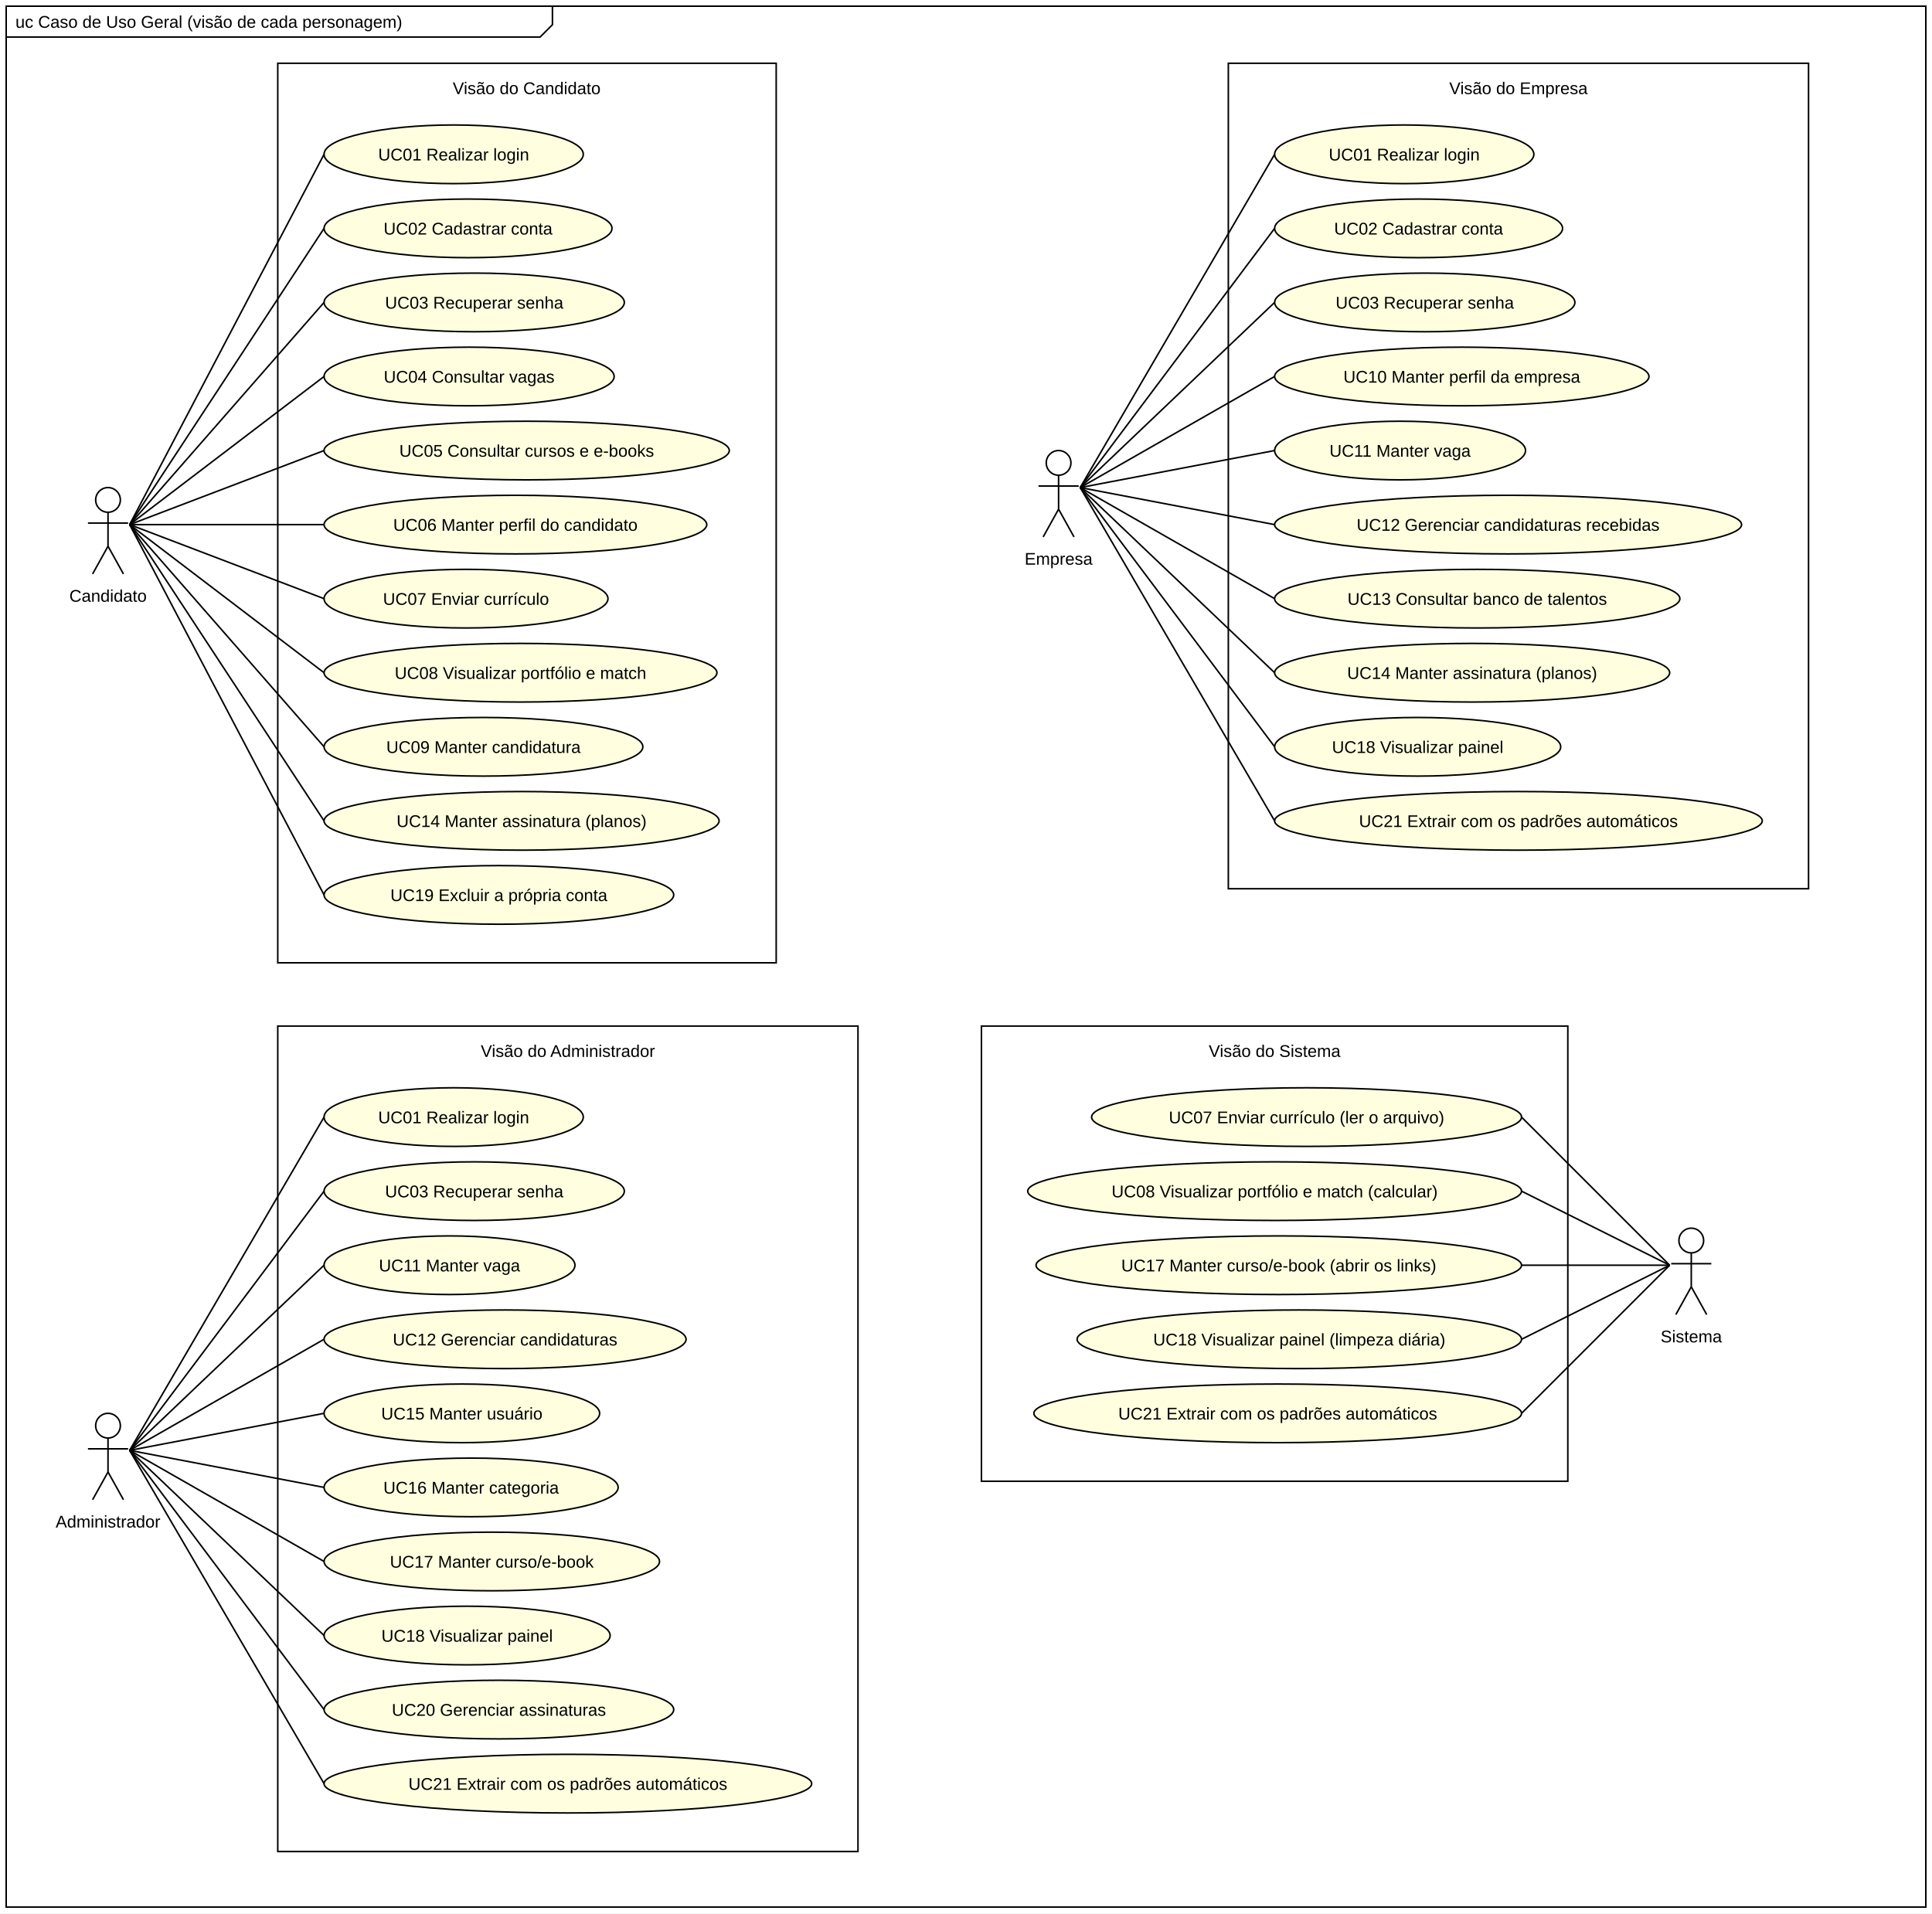
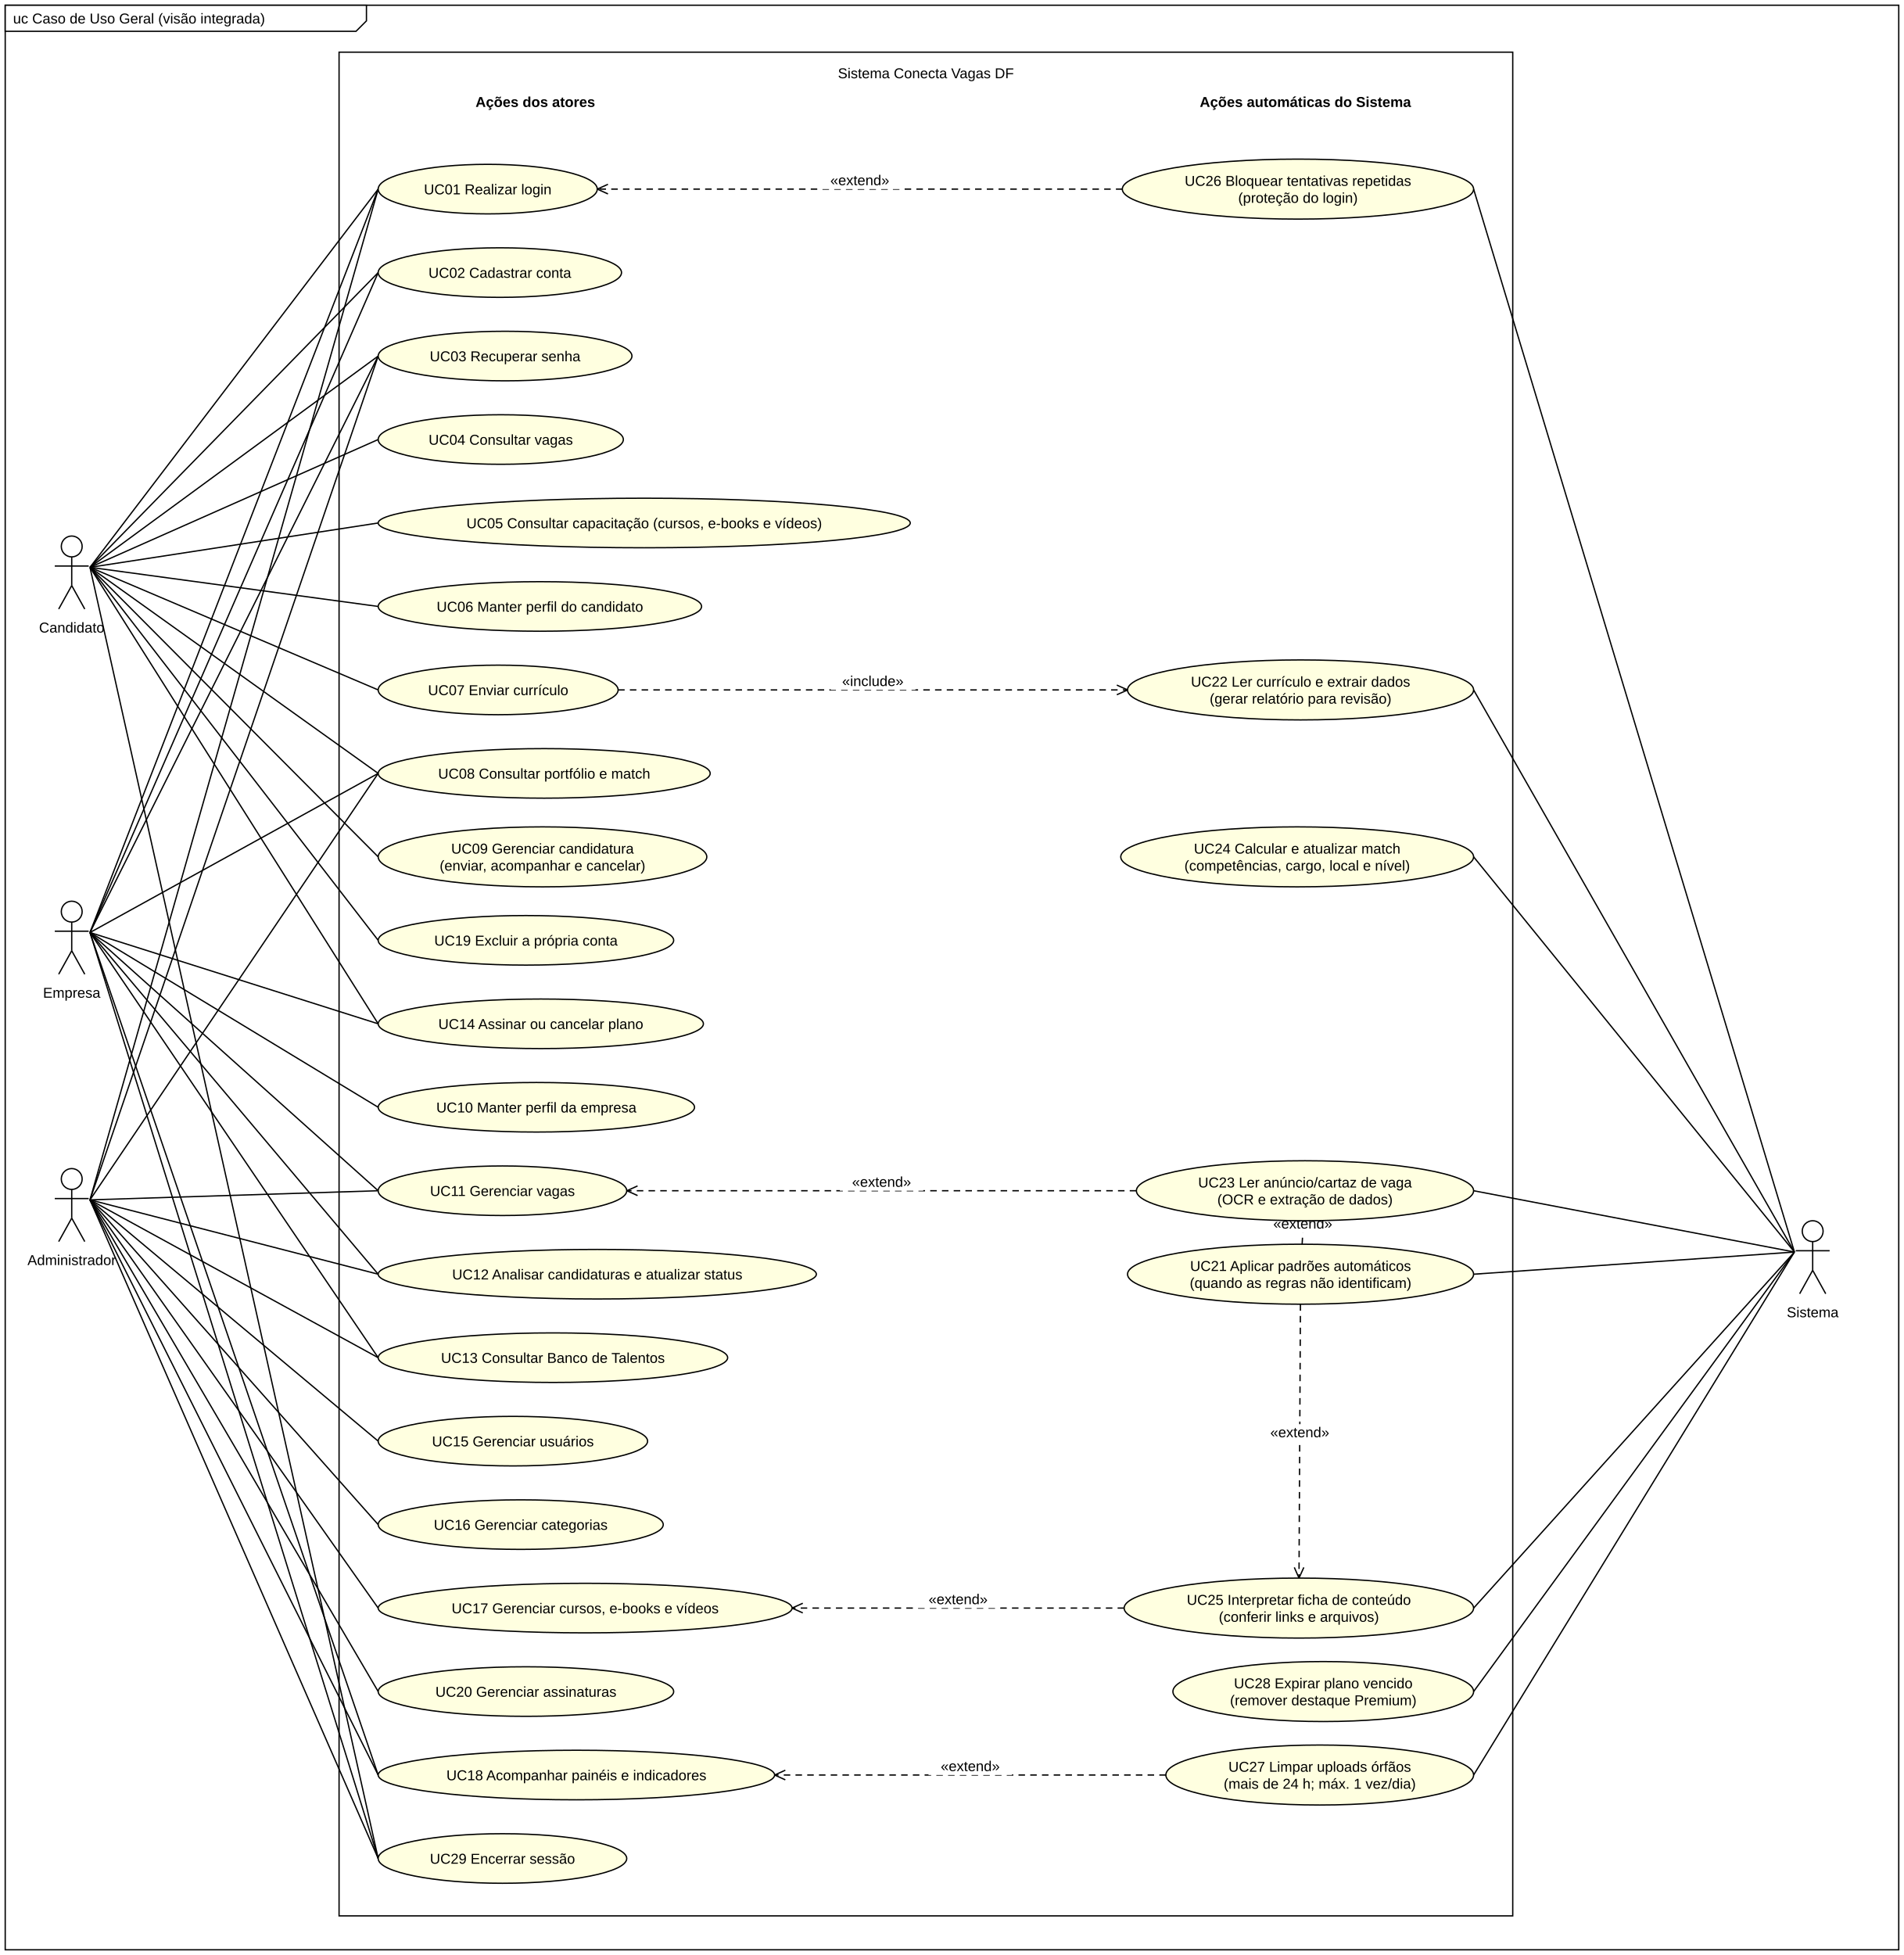
- <svg xmlns="http://www.w3.org/2000/svg" width="1252" height="1240" viewBox="0 0 1252 1240">
-   <rect x="0" y="0" width="1252" height="1240" fill="#fff" />
-   <rect x="4" y="4" width="1244" height="1232" fill="none" stroke="#000" stroke-width="1" />
-   <polygon points="4,4 358,4 358,16 350,24 4,24" fill="#fff" stroke="#000" stroke-width="1" />
-   <text x="10" y="18" font-family="Arial, Helvetica, sans-serif" font-size="11" text-anchor="start">uc Caso de Uso Geral (visão de cada personagem)</text>
-   <g transform="translate(10,30)">
-     <rect x="0" y="0" width="563" height="624" fill="#fff" />
-     <rect x="170" y="11" width="323" height="583" fill="#fff" stroke="#000" stroke-width="1" />
-     <text x="331.3" y="31" font-family="Arial, Helvetica, sans-serif" font-size="11" text-anchor="middle">Visão do Candidato</text>
-     <line x1="74" y1="310" x2="200" y2="70" stroke="#000" stroke-width="1" />
-     <line x1="74" y1="310" x2="200" y2="118" stroke="#000" stroke-width="1" />
-     <line x1="74" y1="310" x2="200" y2="166" stroke="#000" stroke-width="1" />
-     <line x1="74" y1="310" x2="200" y2="214" stroke="#000" stroke-width="1" />
-     <line x1="74" y1="310" x2="200" y2="262" stroke="#000" stroke-width="1" />
-     <line x1="74" y1="310" x2="200" y2="310" stroke="#000" stroke-width="1" />
-     <line x1="74" y1="310" x2="200" y2="358" stroke="#000" stroke-width="1" />
-     <line x1="74" y1="310" x2="200" y2="406" stroke="#000" stroke-width="1" />
-     <line x1="74" y1="310" x2="200" y2="454" stroke="#000" stroke-width="1" />
-     <line x1="74" y1="310" x2="200" y2="502" stroke="#000" stroke-width="1" />
-     <line x1="74" y1="310" x2="200" y2="550" stroke="#000" stroke-width="1" />
-     <ellipse cx="284" cy="70" rx="84" ry="19" fill="#FFFFE0" stroke="#000" stroke-width="1" />
-     <text x="284" y="74" font-family="Arial, Helvetica, sans-serif" font-size="11" text-anchor="middle">UC01 Realizar login</text>
-     <ellipse cx="293.3" cy="118" rx="93.3" ry="19" fill="#FFFFE0" stroke="#000" stroke-width="1" />
-     <text x="293.3" y="122" font-family="Arial, Helvetica, sans-serif" font-size="11" text-anchor="middle">UC02 Cadastrar conta</text>
-     <ellipse cx="297.3" cy="166" rx="97.3" ry="19" fill="#FFFFE0" stroke="#000" stroke-width="1" />
-     <text x="297.3" y="170" font-family="Arial, Helvetica, sans-serif" font-size="11" text-anchor="middle">UC03 Recuperar senha</text>
-     <ellipse cx="294" cy="214" rx="94" ry="19" fill="#FFFFE0" stroke="#000" stroke-width="1" />
-     <text x="294" y="218" font-family="Arial, Helvetica, sans-serif" font-size="11" text-anchor="middle">UC04 Consultar vagas</text>
-     <ellipse cx="331.3" cy="262" rx="131.3" ry="19" fill="#FFFFE0" stroke="#000" stroke-width="1" />
-     <text x="331.3" y="266" font-family="Arial, Helvetica, sans-serif" font-size="11" text-anchor="middle">UC05 Consultar cursos e e-books</text>
-     <ellipse cx="324" cy="310" rx="124" ry="19" fill="#FFFFE0" stroke="#000" stroke-width="1" />
-     <text x="324" y="314" font-family="Arial, Helvetica, sans-serif" font-size="11" text-anchor="middle">UC06 Manter perfil do candidato</text>
-     <ellipse cx="292" cy="358" rx="92" ry="19" fill="#FFFFE0" stroke="#000" stroke-width="1" />
-     <text x="292" y="362" font-family="Arial, Helvetica, sans-serif" font-size="11" text-anchor="middle">UC07 Enviar currículo</text>
-     <ellipse cx="327.3" cy="406" rx="127.3" ry="19" fill="#FFFFE0" stroke="#000" stroke-width="1" />
-     <text x="327.3" y="410" font-family="Arial, Helvetica, sans-serif" font-size="11" text-anchor="middle">UC08 Visualizar portfólio e match</text>
-     <ellipse cx="303.3" cy="454" rx="103.3" ry="19" fill="#FFFFE0" stroke="#000" stroke-width="1" />
-     <text x="303.3" y="458" font-family="Arial, Helvetica, sans-serif" font-size="11" text-anchor="middle">UC09 Manter candidatura</text>
-     <ellipse cx="328" cy="502" rx="128" ry="19" fill="#FFFFE0" stroke="#000" stroke-width="1" />
-     <text x="328" y="506" font-family="Arial, Helvetica, sans-serif" font-size="11" text-anchor="middle">UC14 Manter assinatura (planos)</text>
-     <ellipse cx="313.3" cy="550" rx="113.3" ry="19" fill="#FFFFE0" stroke="#000" stroke-width="1" />
-     <text x="313.3" y="554" font-family="Arial, Helvetica, sans-serif" font-size="11" text-anchor="middle">UC19 Excluir a própria conta</text>
-     <g stroke="#000" stroke-width="1" fill="none">
-       <circle cx="60" cy="294" r="8" fill="#fff" />
-       <line x1="60" y1="302" x2="60" y2="324" />
-       <line x1="47" y1="309" x2="73" y2="309" />
-       <line x1="60" y1="324" x2="50" y2="342" />
-       <line x1="60" y1="324" x2="70" y2="342" />
-     </g>
-     <text x="60" y="360" font-family="Arial, Helvetica, sans-serif" font-size="11" text-anchor="middle">Candidato</text>
+ <svg xmlns="http://www.w3.org/2000/svg" width="1460" height="1499" viewBox="0 0 1460 1499">
+   <rect x="0" y="0" width="1460" height="1499" fill="#fff" />
+   <rect x="4" y="4" width="1452" height="1491" fill="none" stroke="#000" stroke-width="1" />
+   <polygon points="4,4 281,4 281,16 273,24 4,24" fill="#fff" stroke="#000" stroke-width="1" />
+   <text x="10" y="18" font-family="Arial, Helvetica, sans-serif" font-size="11" text-anchor="start">uc Caso de Uso Geral (visão integrada)</text>
+   <rect x="260" y="40" width="900" height="1429" fill="#fff" stroke="#000" stroke-width="1" />
+   <text x="710" y="60" font-family="Arial, Helvetica, sans-serif" font-size="11" text-anchor="middle">Sistema Conecta Vagas DF</text>
+   <text x="410.5" y="82" font-family="Arial, Helvetica, sans-serif" font-size="11" text-anchor="middle" font-weight="bold">Ações dos atores</text>
+   <text x="1001" y="82" font-family="Arial, Helvetica, sans-serif" font-size="11" text-anchor="middle" font-weight="bold">Ações automáticas do Sistema</text>
+   <line x1="69" y1="435" x2="290" y2="145" stroke="#000" stroke-width="1" />
+   <line x1="69" y1="715" x2="290" y2="145" stroke="#000" stroke-width="1" />
+   <line x1="69" y1="920" x2="290" y2="145" stroke="#000" stroke-width="1" />
+   <line x1="69" y1="435" x2="290" y2="1425" stroke="#000" stroke-width="1" />
+   <line x1="69" y1="715" x2="290" y2="1425" stroke="#000" stroke-width="1" />
+   <line x1="69" y1="920" x2="290" y2="1425" stroke="#000" stroke-width="1" />
+   <line x1="69" y1="435" x2="290" y2="209" stroke="#000" stroke-width="1" />
+   <line x1="69" y1="715" x2="290" y2="209" stroke="#000" stroke-width="1" />
+   <line x1="69" y1="435" x2="290" y2="273" stroke="#000" stroke-width="1" />
+   <line x1="69" y1="715" x2="290" y2="273" stroke="#000" stroke-width="1" />
+   <line x1="69" y1="920" x2="290" y2="273" stroke="#000" stroke-width="1" />
+   <line x1="69" y1="435" x2="290" y2="337" stroke="#000" stroke-width="1" />
+   <line x1="69" y1="435" x2="290" y2="401" stroke="#000" stroke-width="1" />
+   <line x1="69" y1="435" x2="290" y2="465" stroke="#000" stroke-width="1" />
+   <line x1="69" y1="435" x2="290" y2="529" stroke="#000" stroke-width="1" />
+   <line x1="69" y1="435" x2="290" y2="593" stroke="#000" stroke-width="1" />
+   <line x1="69" y1="715" x2="290" y2="593" stroke="#000" stroke-width="1" />
+   <line x1="69" y1="920" x2="290" y2="593" stroke="#000" stroke-width="1" />
+   <line x1="69" y1="435" x2="290" y2="657" stroke="#000" stroke-width="1" />
+   <line x1="69" y1="435" x2="290" y2="785" stroke="#000" stroke-width="1" />
+   <line x1="69" y1="435" x2="290" y2="721" stroke="#000" stroke-width="1" />
+   <line x1="69" y1="715" x2="290" y2="849" stroke="#000" stroke-width="1" />
+   <line x1="69" y1="715" x2="290" y2="913" stroke="#000" stroke-width="1" />
+   <line x1="69" y1="920" x2="290" y2="913" stroke="#000" stroke-width="1" />
+   <line x1="69" y1="715" x2="290" y2="977" stroke="#000" stroke-width="1" />
+   <line x1="69" y1="920" x2="290" y2="977" stroke="#000" stroke-width="1" />
+   <line x1="69" y1="715" x2="290" y2="1041" stroke="#000" stroke-width="1" />
+   <line x1="69" y1="920" x2="290" y2="1041" stroke="#000" stroke-width="1" />
+   <line x1="69" y1="715" x2="290" y2="785" stroke="#000" stroke-width="1" />
+   <line x1="69" y1="920" x2="290" y2="1105" stroke="#000" stroke-width="1" />
+   <line x1="69" y1="920" x2="290" y2="1169" stroke="#000" stroke-width="1" />
+   <line x1="69" y1="920" x2="290" y2="1233" stroke="#000" stroke-width="1" />
+   <line x1="69" y1="715" x2="290" y2="1361" stroke="#000" stroke-width="1" />
+   <line x1="69" y1="920" x2="290" y2="1361" stroke="#000" stroke-width="1" />
+   <line x1="69" y1="920" x2="290" y2="1297" stroke="#000" stroke-width="1" />
+   <line x1="1376" y1="960" x2="1130" y2="977" stroke="#000" stroke-width="1" />
+   <line x1="1376" y1="960" x2="1130" y2="529" stroke="#000" stroke-width="1" />
+   <line x1="1376" y1="960" x2="1130" y2="913" stroke="#000" stroke-width="1" />
+   <line x1="1376" y1="960" x2="1130" y2="657" stroke="#000" stroke-width="1" />
+   <line x1="1376" y1="960" x2="1130" y2="1233" stroke="#000" stroke-width="1" />
+   <line x1="1376" y1="960" x2="1130" y2="145" stroke="#000" stroke-width="1" />
+   <line x1="1376" y1="960" x2="1130" y2="1361" stroke="#000" stroke-width="1" />
+   <line x1="1376" y1="960" x2="1130" y2="1297" stroke="#000" stroke-width="1" />
+   <line x1="474" y1="529" x2="864.7" y2="529" stroke="#000" stroke-width="1" stroke-dasharray="5,4" />
+   <polyline points="856.4,532.7 864.7,529 856.4,525.3" fill="none" stroke="#000" stroke-width="1" />
+   <rect x="637" y="516" width="65" height="13" fill="#fff" />
+   <text x="669.3" y="526" font-family="Arial, Helvetica, sans-serif" font-size="11" text-anchor="middle">«include»</text>
+   <line x1="871.3" y1="913" x2="480.7" y2="913" stroke="#000" stroke-width="1" stroke-dasharray="5,4" />
+   <polyline points="488.9,909.3 480.7,913 488.9,916.7" fill="none" stroke="#000" stroke-width="1" />
+   <rect x="644" y="900" width="64" height="13" fill="#fff" />
+   <text x="676" y="910" font-family="Arial, Helvetica, sans-serif" font-size="11" text-anchor="middle">«extend»</text>
+   <line x1="998.5" y1="954" x2="999.5" y2="936" stroke="#000" stroke-width="1" stroke-dasharray="5,4" />
+   <polyline points="1002.7,944.4 999.5,936 995.4,944" fill="none" stroke="#000" stroke-width="1" />
+   <rect x="967" y="932" width="64" height="13" fill="#fff" />
+   <text x="999" y="942" font-family="Arial, Helvetica, sans-serif" font-size="11" text-anchor="middle">«extend»</text>
+   <line x1="997.2" y1="1000" x2="996.1" y2="1210" stroke="#000" stroke-width="1" stroke-dasharray="5,4" />
+   <polyline points="992.5,1201.8 996.1,1210 999.8,1201.8" fill="none" stroke="#000" stroke-width="1" />
+   <rect x="965" y="1092" width="64" height="13" fill="#fff" />
+   <text x="996.7" y="1102" font-family="Arial, Helvetica, sans-serif" font-size="11" text-anchor="middle">«extend»</text>
+   <line x1="860.7" y1="145" x2="458" y2="145" stroke="#000" stroke-width="1" stroke-dasharray="5,4" />
+   <polyline points="466.2,141.3 458,145 466.2,148.7" fill="none" stroke="#000" stroke-width="1" />
+   <rect x="627" y="132" width="64" height="13" fill="#fff" />
+   <text x="659.3" y="142" font-family="Arial, Helvetica, sans-serif" font-size="11" text-anchor="middle">«extend»</text>
+   <line x1="862" y1="1233" x2="607.3" y2="1233" stroke="#000" stroke-width="1" stroke-dasharray="5,4" />
+   <polyline points="615.6,1229.3 607.3,1233 615.6,1236.7" fill="none" stroke="#000" stroke-width="1" />
+   <rect x="703" y="1220" width="64" height="13" fill="#fff" />
+   <text x="734.7" y="1230" font-family="Arial, Helvetica, sans-serif" font-size="11" text-anchor="middle">«extend»</text>
+   <line x1="894" y1="1361" x2="594" y2="1361" stroke="#000" stroke-width="1" stroke-dasharray="5,4" />
+   <polyline points="602.2,1357.3 594,1361 602.2,1364.7" fill="none" stroke="#000" stroke-width="1" />
+   <rect x="712" y="1348" width="64" height="13" fill="#fff" />
+   <text x="744" y="1358" font-family="Arial, Helvetica, sans-serif" font-size="11" text-anchor="middle">«extend»</text>
+   <ellipse cx="374" cy="145" rx="84" ry="19" fill="#FFFFE0" stroke="#000" stroke-width="1" />
+   <text x="374" y="149" font-family="Arial, Helvetica, sans-serif" font-size="11" text-anchor="middle">UC01 Realizar login</text>
+   <ellipse cx="383.3" cy="209" rx="93.3" ry="19" fill="#FFFFE0" stroke="#000" stroke-width="1" />
+   <text x="383.3" y="213" font-family="Arial, Helvetica, sans-serif" font-size="11" text-anchor="middle">UC02 Cadastrar conta</text>
+   <ellipse cx="387.3" cy="273" rx="97.3" ry="19" fill="#FFFFE0" stroke="#000" stroke-width="1" />
+   <text x="387.3" y="277" font-family="Arial, Helvetica, sans-serif" font-size="11" text-anchor="middle">UC03 Recuperar senha</text>
+   <ellipse cx="384" cy="337" rx="94" ry="19" fill="#FFFFE0" stroke="#000" stroke-width="1" />
+   <text x="384" y="341" font-family="Arial, Helvetica, sans-serif" font-size="11" text-anchor="middle">UC04 Consultar vagas</text>
+   <ellipse cx="494" cy="401" rx="204" ry="19" fill="#FFFFE0" stroke="#000" stroke-width="1" />
+   <text x="494" y="405" font-family="Arial, Helvetica, sans-serif" font-size="11" text-anchor="middle">UC05 Consultar capacitação (cursos, e-books e vídeos)</text>
+   <ellipse cx="414" cy="465" rx="124" ry="19" fill="#FFFFE0" stroke="#000" stroke-width="1" />
+   <text x="414" y="469" font-family="Arial, Helvetica, sans-serif" font-size="11" text-anchor="middle">UC06 Manter perfil do candidato</text>
+   <ellipse cx="382" cy="529" rx="92" ry="19" fill="#FFFFE0" stroke="#000" stroke-width="1" />
+   <text x="382" y="533" font-family="Arial, Helvetica, sans-serif" font-size="11" text-anchor="middle">UC07 Enviar currículo</text>
+   <ellipse cx="417.3" cy="593" rx="127.3" ry="19" fill="#FFFFE0" stroke="#000" stroke-width="1" />
+   <text x="417.3" y="597" font-family="Arial, Helvetica, sans-serif" font-size="11" text-anchor="middle">UC08 Consultar portfólio e match</text>
+   <ellipse cx="416" cy="657" rx="126" ry="23" fill="#FFFFE0" stroke="#000" stroke-width="1" />
+   <text x="416" y="654.5" font-family="Arial, Helvetica, sans-serif" font-size="11" text-anchor="middle">UC09 Gerenciar candidatura</text>
+   <text x="416" y="667.5" font-family="Arial, Helvetica, sans-serif" font-size="11" text-anchor="middle">(enviar, acompanhar e cancelar)</text>
+   <ellipse cx="403.3" cy="721" rx="113.3" ry="19" fill="#FFFFE0" stroke="#000" stroke-width="1" />
+   <text x="403.3" y="725" font-family="Arial, Helvetica, sans-serif" font-size="11" text-anchor="middle">UC19 Excluir a própria conta</text>
+   <ellipse cx="414.7" cy="785" rx="124.7" ry="19" fill="#FFFFE0" stroke="#000" stroke-width="1" />
+   <text x="414.7" y="789" font-family="Arial, Helvetica, sans-serif" font-size="11" text-anchor="middle">UC14 Assinar ou cancelar plano</text>
+   <ellipse cx="411.3" cy="849" rx="121.3" ry="19" fill="#FFFFE0" stroke="#000" stroke-width="1" />
+   <text x="411.3" y="853" font-family="Arial, Helvetica, sans-serif" font-size="11" text-anchor="middle">UC10 Manter perfil da empresa</text>
+   <ellipse cx="385.3" cy="913" rx="95.3" ry="19" fill="#FFFFE0" stroke="#000" stroke-width="1" />
+   <text x="385.3" y="917" font-family="Arial, Helvetica, sans-serif" font-size="11" text-anchor="middle">UC11 Gerenciar vagas</text>
+   <ellipse cx="458" cy="977" rx="168" ry="19" fill="#FFFFE0" stroke="#000" stroke-width="1" />
+   <text x="458" y="981" font-family="Arial, Helvetica, sans-serif" font-size="11" text-anchor="middle">UC12 Analisar candidaturas e atualizar status</text>
+   <ellipse cx="424" cy="1041" rx="134" ry="19" fill="#FFFFE0" stroke="#000" stroke-width="1" />
+   <text x="424" y="1045" font-family="Arial, Helvetica, sans-serif" font-size="11" text-anchor="middle">UC13 Consultar Banco de Talentos</text>
+   <ellipse cx="393.3" cy="1105" rx="103.3" ry="19" fill="#FFFFE0" stroke="#000" stroke-width="1" />
+   <text x="393.3" y="1109" font-family="Arial, Helvetica, sans-serif" font-size="11" text-anchor="middle">UC15 Gerenciar usuários</text>
+   <ellipse cx="399.3" cy="1169" rx="109.3" ry="19" fill="#FFFFE0" stroke="#000" stroke-width="1" />
+   <text x="399.3" y="1173" font-family="Arial, Helvetica, sans-serif" font-size="11" text-anchor="middle">UC16 Gerenciar categorias</text>
+   <ellipse cx="448.7" cy="1233" rx="158.7" ry="19" fill="#FFFFE0" stroke="#000" stroke-width="1" />
+   <text x="448.7" y="1237" font-family="Arial, Helvetica, sans-serif" font-size="11" text-anchor="middle">UC17 Gerenciar cursos, e-books e vídeos</text>
+   <ellipse cx="403.3" cy="1297" rx="113.3" ry="19" fill="#FFFFE0" stroke="#000" stroke-width="1" />
+   <text x="403.3" y="1301" font-family="Arial, Helvetica, sans-serif" font-size="11" text-anchor="middle">UC20 Gerenciar assinaturas</text>
+   <ellipse cx="442" cy="1361" rx="152" ry="19" fill="#FFFFE0" stroke="#000" stroke-width="1" />
+   <text x="442" y="1365" font-family="Arial, Helvetica, sans-serif" font-size="11" text-anchor="middle">UC18 Acompanhar painéis e indicadores</text>
+   <ellipse cx="385.3" cy="1425" rx="95.3" ry="19" fill="#FFFFE0" stroke="#000" stroke-width="1" />
+   <text x="385.3" y="1429" font-family="Arial, Helvetica, sans-serif" font-size="11" text-anchor="middle">UC29 Encerrar sessão</text>
+   <ellipse cx="997.3" cy="977" rx="132.7" ry="23" fill="#FFFFE0" stroke="#000" stroke-width="1" />
+   <text x="997.3" y="974.5" font-family="Arial, Helvetica, sans-serif" font-size="11" text-anchor="middle">UC21 Aplicar padrões automáticos</text>
+   <text x="997.3" y="987.5" font-family="Arial, Helvetica, sans-serif" font-size="11" text-anchor="middle">(quando as regras não identificam)</text>
+   <ellipse cx="997.3" cy="529" rx="132.7" ry="23" fill="#FFFFE0" stroke="#000" stroke-width="1" />
+   <text x="997.3" y="526.5" font-family="Arial, Helvetica, sans-serif" font-size="11" text-anchor="middle">UC22 Ler currículo e extrair dados</text>
+   <text x="997.3" y="539.5" font-family="Arial, Helvetica, sans-serif" font-size="11" text-anchor="middle">(gerar relatório para revisão)</text>
+   <ellipse cx="1000.7" cy="913" rx="129.3" ry="23" fill="#FFFFE0" stroke="#000" stroke-width="1" />
+   <text x="1000.7" y="910.5" font-family="Arial, Helvetica, sans-serif" font-size="11" text-anchor="middle">UC23 Ler anúncio/cartaz de vaga</text>
+   <text x="1000.7" y="923.5" font-family="Arial, Helvetica, sans-serif" font-size="11" text-anchor="middle">(OCR e extração de dados)</text>
+   <ellipse cx="994.7" cy="657" rx="135.3" ry="23" fill="#FFFFE0" stroke="#000" stroke-width="1" />
+   <text x="994.7" y="654.5" font-family="Arial, Helvetica, sans-serif" font-size="11" text-anchor="middle">UC24 Calcular e atualizar match</text>
+   <text x="994.7" y="667.5" font-family="Arial, Helvetica, sans-serif" font-size="11" text-anchor="middle">(competências, cargo, local e nível)</text>
+   <ellipse cx="996" cy="1233" rx="134" ry="23" fill="#FFFFE0" stroke="#000" stroke-width="1" />
+   <text x="996" y="1230.5" font-family="Arial, Helvetica, sans-serif" font-size="11" text-anchor="middle">UC25 Interpretar ficha de conteúdo</text>
+   <text x="996" y="1243.5" font-family="Arial, Helvetica, sans-serif" font-size="11" text-anchor="middle">(conferir links e arquivos)</text>
+   <ellipse cx="995.3" cy="145" rx="134.7" ry="23" fill="#FFFFE0" stroke="#000" stroke-width="1" />
+   <text x="995.3" y="142.5" font-family="Arial, Helvetica, sans-serif" font-size="11" text-anchor="middle">UC26 Bloquear tentativas repetidas</text>
+   <text x="995.3" y="155.5" font-family="Arial, Helvetica, sans-serif" font-size="11" text-anchor="middle">(proteção do login)</text>
+   <ellipse cx="1012" cy="1361" rx="118" ry="23" fill="#FFFFE0" stroke="#000" stroke-width="1" />
+   <text x="1012" y="1358.5" font-family="Arial, Helvetica, sans-serif" font-size="11" text-anchor="middle">UC27 Limpar uploads órfãos</text>
+   <text x="1012" y="1371.5" font-family="Arial, Helvetica, sans-serif" font-size="11" text-anchor="middle">(mais de 24 h; máx. 1 vez/dia)</text>
+   <ellipse cx="1014.7" cy="1297" rx="115.3" ry="23" fill="#FFFFE0" stroke="#000" stroke-width="1" />
+   <text x="1014.7" y="1294.5" font-family="Arial, Helvetica, sans-serif" font-size="11" text-anchor="middle">UC28 Expirar plano vencido</text>
+   <text x="1014.7" y="1307.5" font-family="Arial, Helvetica, sans-serif" font-size="11" text-anchor="middle">(remover destaque Premium)</text>
+   <g stroke="#000" stroke-width="1" fill="none">
+     <circle cx="55" cy="419" r="8" fill="#fff" />
+     <line x1="55" y1="427" x2="55" y2="449" />
+     <line x1="42" y1="434" x2="68" y2="434" />
+     <line x1="55" y1="449" x2="45" y2="467" />
+     <line x1="55" y1="449" x2="65" y2="467" />
  </g>
-   <g transform="translate(626,30)">
-     <rect x="0" y="0" width="616" height="576" fill="#fff" />
-     <rect x="170" y="11" width="376" height="535" fill="#fff" stroke="#000" stroke-width="1" />
-     <text x="358" y="31" font-family="Arial, Helvetica, sans-serif" font-size="11" text-anchor="middle">Visão do Empresa</text>
-     <line x1="74" y1="286" x2="200" y2="70" stroke="#000" stroke-width="1" />
-     <line x1="74" y1="286" x2="200" y2="118" stroke="#000" stroke-width="1" />
-     <line x1="74" y1="286" x2="200" y2="166" stroke="#000" stroke-width="1" />
-     <line x1="74" y1="286" x2="200" y2="214" stroke="#000" stroke-width="1" />
-     <line x1="74" y1="286" x2="200" y2="262" stroke="#000" stroke-width="1" />
-     <line x1="74" y1="286" x2="200" y2="310" stroke="#000" stroke-width="1" />
-     <line x1="74" y1="286" x2="200" y2="358" stroke="#000" stroke-width="1" />
-     <line x1="74" y1="286" x2="200" y2="406" stroke="#000" stroke-width="1" />
-     <line x1="74" y1="286" x2="200" y2="454" stroke="#000" stroke-width="1" />
-     <line x1="74" y1="286" x2="200" y2="502" stroke="#000" stroke-width="1" />
-     <ellipse cx="284" cy="70" rx="84" ry="19" fill="#FFFFE0" stroke="#000" stroke-width="1" />
-     <text x="284" y="74" font-family="Arial, Helvetica, sans-serif" font-size="11" text-anchor="middle">UC01 Realizar login</text>
-     <ellipse cx="293.3" cy="118" rx="93.3" ry="19" fill="#FFFFE0" stroke="#000" stroke-width="1" />
-     <text x="293.3" y="122" font-family="Arial, Helvetica, sans-serif" font-size="11" text-anchor="middle">UC02 Cadastrar conta</text>
-     <ellipse cx="297.3" cy="166" rx="97.3" ry="19" fill="#FFFFE0" stroke="#000" stroke-width="1" />
-     <text x="297.3" y="170" font-family="Arial, Helvetica, sans-serif" font-size="11" text-anchor="middle">UC03 Recuperar senha</text>
-     <ellipse cx="321.3" cy="214" rx="121.3" ry="19" fill="#FFFFE0" stroke="#000" stroke-width="1" />
-     <text x="321.3" y="218" font-family="Arial, Helvetica, sans-serif" font-size="11" text-anchor="middle">UC10 Manter perfil da empresa</text>
-     <ellipse cx="281.3" cy="262" rx="81.3" ry="19" fill="#FFFFE0" stroke="#000" stroke-width="1" />
-     <text x="281.3" y="266" font-family="Arial, Helvetica, sans-serif" font-size="11" text-anchor="middle">UC11 Manter vaga</text>
-     <ellipse cx="351.3" cy="310" rx="151.3" ry="19" fill="#FFFFE0" stroke="#000" stroke-width="1" />
-     <text x="351.3" y="314" font-family="Arial, Helvetica, sans-serif" font-size="11" text-anchor="middle">UC12 Gerenciar candidaturas recebidas</text>
-     <ellipse cx="331.3" cy="358" rx="131.3" ry="19" fill="#FFFFE0" stroke="#000" stroke-width="1" />
-     <text x="331.3" y="362" font-family="Arial, Helvetica, sans-serif" font-size="11" text-anchor="middle">UC13 Consultar banco de talentos</text>
-     <ellipse cx="328" cy="406" rx="128" ry="19" fill="#FFFFE0" stroke="#000" stroke-width="1" />
-     <text x="328" y="410" font-family="Arial, Helvetica, sans-serif" font-size="11" text-anchor="middle">UC14 Manter assinatura (planos)</text>
-     <ellipse cx="292.7" cy="454" rx="92.7" ry="19" fill="#FFFFE0" stroke="#000" stroke-width="1" />
-     <text x="292.7" y="458" font-family="Arial, Helvetica, sans-serif" font-size="11" text-anchor="middle">UC18 Visualizar painel</text>
-     <ellipse cx="358" cy="502" rx="158" ry="19" fill="#FFFFE0" stroke="#000" stroke-width="1" />
-     <text x="358" y="506" font-family="Arial, Helvetica, sans-serif" font-size="11" text-anchor="middle">UC21 Extrair com os padrões automáticos</text>
-     <g stroke="#000" stroke-width="1" fill="none">
-       <circle cx="60" cy="270" r="8" fill="#fff" />
-       <line x1="60" y1="278" x2="60" y2="300" />
-       <line x1="47" y1="285" x2="73" y2="285" />
-       <line x1="60" y1="300" x2="50" y2="318" />
-       <line x1="60" y1="300" x2="70" y2="318" />
-     </g>
-     <text x="60" y="336" font-family="Arial, Helvetica, sans-serif" font-size="11" text-anchor="middle">Empresa</text>
+   <text x="55" y="485" font-family="Arial, Helvetica, sans-serif" font-size="11" text-anchor="middle">Candidato</text>
+   <g stroke="#000" stroke-width="1" fill="none">
+     <circle cx="55" cy="699" r="8" fill="#fff" />
+     <line x1="55" y1="707" x2="55" y2="729" />
+     <line x1="42" y1="714" x2="68" y2="714" />
+     <line x1="55" y1="729" x2="45" y2="747" />
+     <line x1="55" y1="729" x2="65" y2="747" />
  </g>
-   <g transform="translate(10,654)">
-     <rect x="0" y="0" width="616" height="576" fill="#fff" />
-     <rect x="170" y="11" width="376" height="535" fill="#fff" stroke="#000" stroke-width="1" />
-     <text x="358" y="31" font-family="Arial, Helvetica, sans-serif" font-size="11" text-anchor="middle">Visão do Administrador</text>
-     <line x1="74" y1="286" x2="200" y2="70" stroke="#000" stroke-width="1" />
-     <line x1="74" y1="286" x2="200" y2="118" stroke="#000" stroke-width="1" />
-     <line x1="74" y1="286" x2="200" y2="166" stroke="#000" stroke-width="1" />
-     <line x1="74" y1="286" x2="200" y2="214" stroke="#000" stroke-width="1" />
-     <line x1="74" y1="286" x2="200" y2="262" stroke="#000" stroke-width="1" />
-     <line x1="74" y1="286" x2="200" y2="310" stroke="#000" stroke-width="1" />
-     <line x1="74" y1="286" x2="200" y2="358" stroke="#000" stroke-width="1" />
-     <line x1="74" y1="286" x2="200" y2="406" stroke="#000" stroke-width="1" />
-     <line x1="74" y1="286" x2="200" y2="454" stroke="#000" stroke-width="1" />
-     <line x1="74" y1="286" x2="200" y2="502" stroke="#000" stroke-width="1" />
-     <ellipse cx="284" cy="70" rx="84" ry="19" fill="#FFFFE0" stroke="#000" stroke-width="1" />
-     <text x="284" y="74" font-family="Arial, Helvetica, sans-serif" font-size="11" text-anchor="middle">UC01 Realizar login</text>
-     <ellipse cx="297.3" cy="118" rx="97.3" ry="19" fill="#FFFFE0" stroke="#000" stroke-width="1" />
-     <text x="297.3" y="122" font-family="Arial, Helvetica, sans-serif" font-size="11" text-anchor="middle">UC03 Recuperar senha</text>
-     <ellipse cx="281.3" cy="166" rx="81.3" ry="19" fill="#FFFFE0" stroke="#000" stroke-width="1" />
-     <text x="281.3" y="170" font-family="Arial, Helvetica, sans-serif" font-size="11" text-anchor="middle">UC11 Manter vaga</text>
-     <ellipse cx="317.3" cy="214" rx="117.3" ry="19" fill="#FFFFE0" stroke="#000" stroke-width="1" />
-     <text x="317.3" y="218" font-family="Arial, Helvetica, sans-serif" font-size="11" text-anchor="middle">UC12 Gerenciar candidaturas</text>
-     <ellipse cx="289.3" cy="262" rx="89.3" ry="19" fill="#FFFFE0" stroke="#000" stroke-width="1" />
-     <text x="289.3" y="266" font-family="Arial, Helvetica, sans-serif" font-size="11" text-anchor="middle">UC15 Manter usuário</text>
-     <ellipse cx="295.3" cy="310" rx="95.3" ry="19" fill="#FFFFE0" stroke="#000" stroke-width="1" />
-     <text x="295.3" y="314" font-family="Arial, Helvetica, sans-serif" font-size="11" text-anchor="middle">UC16 Manter categoria</text>
-     <ellipse cx="308.7" cy="358" rx="108.7" ry="19" fill="#FFFFE0" stroke="#000" stroke-width="1" />
-     <text x="308.7" y="362" font-family="Arial, Helvetica, sans-serif" font-size="11" text-anchor="middle">UC17 Manter curso/e-book</text>
-     <ellipse cx="292.7" cy="406" rx="92.7" ry="19" fill="#FFFFE0" stroke="#000" stroke-width="1" />
-     <text x="292.7" y="410" font-family="Arial, Helvetica, sans-serif" font-size="11" text-anchor="middle">UC18 Visualizar painel</text>
-     <ellipse cx="313.3" cy="454" rx="113.3" ry="19" fill="#FFFFE0" stroke="#000" stroke-width="1" />
-     <text x="313.3" y="458" font-family="Arial, Helvetica, sans-serif" font-size="11" text-anchor="middle">UC20 Gerenciar assinaturas</text>
-     <ellipse cx="358" cy="502" rx="158" ry="19" fill="#FFFFE0" stroke="#000" stroke-width="1" />
-     <text x="358" y="506" font-family="Arial, Helvetica, sans-serif" font-size="11" text-anchor="middle">UC21 Extrair com os padrões automáticos</text>
-     <g stroke="#000" stroke-width="1" fill="none">
-       <circle cx="60" cy="270" r="8" fill="#fff" />
-       <line x1="60" y1="278" x2="60" y2="300" />
-       <line x1="47" y1="285" x2="73" y2="285" />
-       <line x1="60" y1="300" x2="50" y2="318" />
-       <line x1="60" y1="300" x2="70" y2="318" />
-     </g>
-     <text x="60" y="336" font-family="Arial, Helvetica, sans-serif" font-size="11" text-anchor="middle">Administrador</text>
+   <text x="55" y="765" font-family="Arial, Helvetica, sans-serif" font-size="11" text-anchor="middle">Empresa</text>
+   <g stroke="#000" stroke-width="1" fill="none">
+     <circle cx="55" cy="904" r="8" fill="#fff" />
+     <line x1="55" y1="912" x2="55" y2="934" />
+     <line x1="42" y1="919" x2="68" y2="919" />
+     <line x1="55" y1="934" x2="45" y2="952" />
+     <line x1="55" y1="934" x2="65" y2="952" />
  </g>
-   <g transform="translate(626,654)">
-     <rect x="0" y="0" width="540" height="336" fill="#fff" />
-     <rect x="10" y="11" width="380" height="295" fill="#fff" stroke="#000" stroke-width="1" />
-     <text x="200" y="31" font-family="Arial, Helvetica, sans-serif" font-size="11" text-anchor="middle">Visão do Sistema</text>
-     <line x1="456" y1="166" x2="360" y2="70" stroke="#000" stroke-width="1" />
-     <line x1="456" y1="166" x2="360" y2="118" stroke="#000" stroke-width="1" />
-     <line x1="456" y1="166" x2="360" y2="166" stroke="#000" stroke-width="1" />
-     <line x1="456" y1="166" x2="360" y2="214" stroke="#000" stroke-width="1" />
-     <line x1="456" y1="166" x2="360" y2="262" stroke="#000" stroke-width="1" />
-     <ellipse cx="220.7" cy="70" rx="139.3" ry="19" fill="#FFFFE0" stroke="#000" stroke-width="1" />
-     <text x="220.7" y="74" font-family="Arial, Helvetica, sans-serif" font-size="11" text-anchor="middle">UC07 Enviar currículo (ler o arquivo)</text>
-     <ellipse cx="200" cy="118" rx="160" ry="19" fill="#FFFFE0" stroke="#000" stroke-width="1" />
-     <text x="200" y="122" font-family="Arial, Helvetica, sans-serif" font-size="11" text-anchor="middle">UC08 Visualizar portfólio e match (calcular)</text>
-     <ellipse cx="202.7" cy="166" rx="157.3" ry="19" fill="#FFFFE0" stroke="#000" stroke-width="1" />
-     <text x="202.7" y="170" font-family="Arial, Helvetica, sans-serif" font-size="11" text-anchor="middle">UC17 Manter curso/e-book (abrir os links)</text>
-     <ellipse cx="216" cy="214" rx="144" ry="19" fill="#FFFFE0" stroke="#000" stroke-width="1" />
-     <text x="216" y="218" font-family="Arial, Helvetica, sans-serif" font-size="11" text-anchor="middle">UC18 Visualizar painel (limpeza diária)</text>
-     <ellipse cx="202" cy="262" rx="158" ry="19" fill="#FFFFE0" stroke="#000" stroke-width="1" />
-     <text x="202" y="266" font-family="Arial, Helvetica, sans-serif" font-size="11" text-anchor="middle">UC21 Extrair com os padrões automáticos</text>
-     <g stroke="#000" stroke-width="1" fill="none">
-       <circle cx="470" cy="150" r="8" fill="#fff" />
-       <line x1="470" y1="158" x2="470" y2="180" />
-       <line x1="457" y1="165" x2="483" y2="165" />
-       <line x1="470" y1="180" x2="460" y2="198" />
-       <line x1="470" y1="180" x2="480" y2="198" />
-     </g>
-     <text x="470" y="216" font-family="Arial, Helvetica, sans-serif" font-size="11" text-anchor="middle">Sistema</text>
+   <text x="55" y="970" font-family="Arial, Helvetica, sans-serif" font-size="11" text-anchor="middle">Administrador</text>
+   <g stroke="#000" stroke-width="1" fill="none">
+     <circle cx="1390" cy="944" r="8" fill="#fff" />
+     <line x1="1390" y1="952" x2="1390" y2="974" />
+     <line x1="1377" y1="959" x2="1403" y2="959" />
+     <line x1="1390" y1="974" x2="1380" y2="992" />
+     <line x1="1390" y1="974" x2="1400" y2="992" />
  </g>
+   <text x="1390" y="1010" font-family="Arial, Helvetica, sans-serif" font-size="11" text-anchor="middle">Sistema</text>
</svg>
